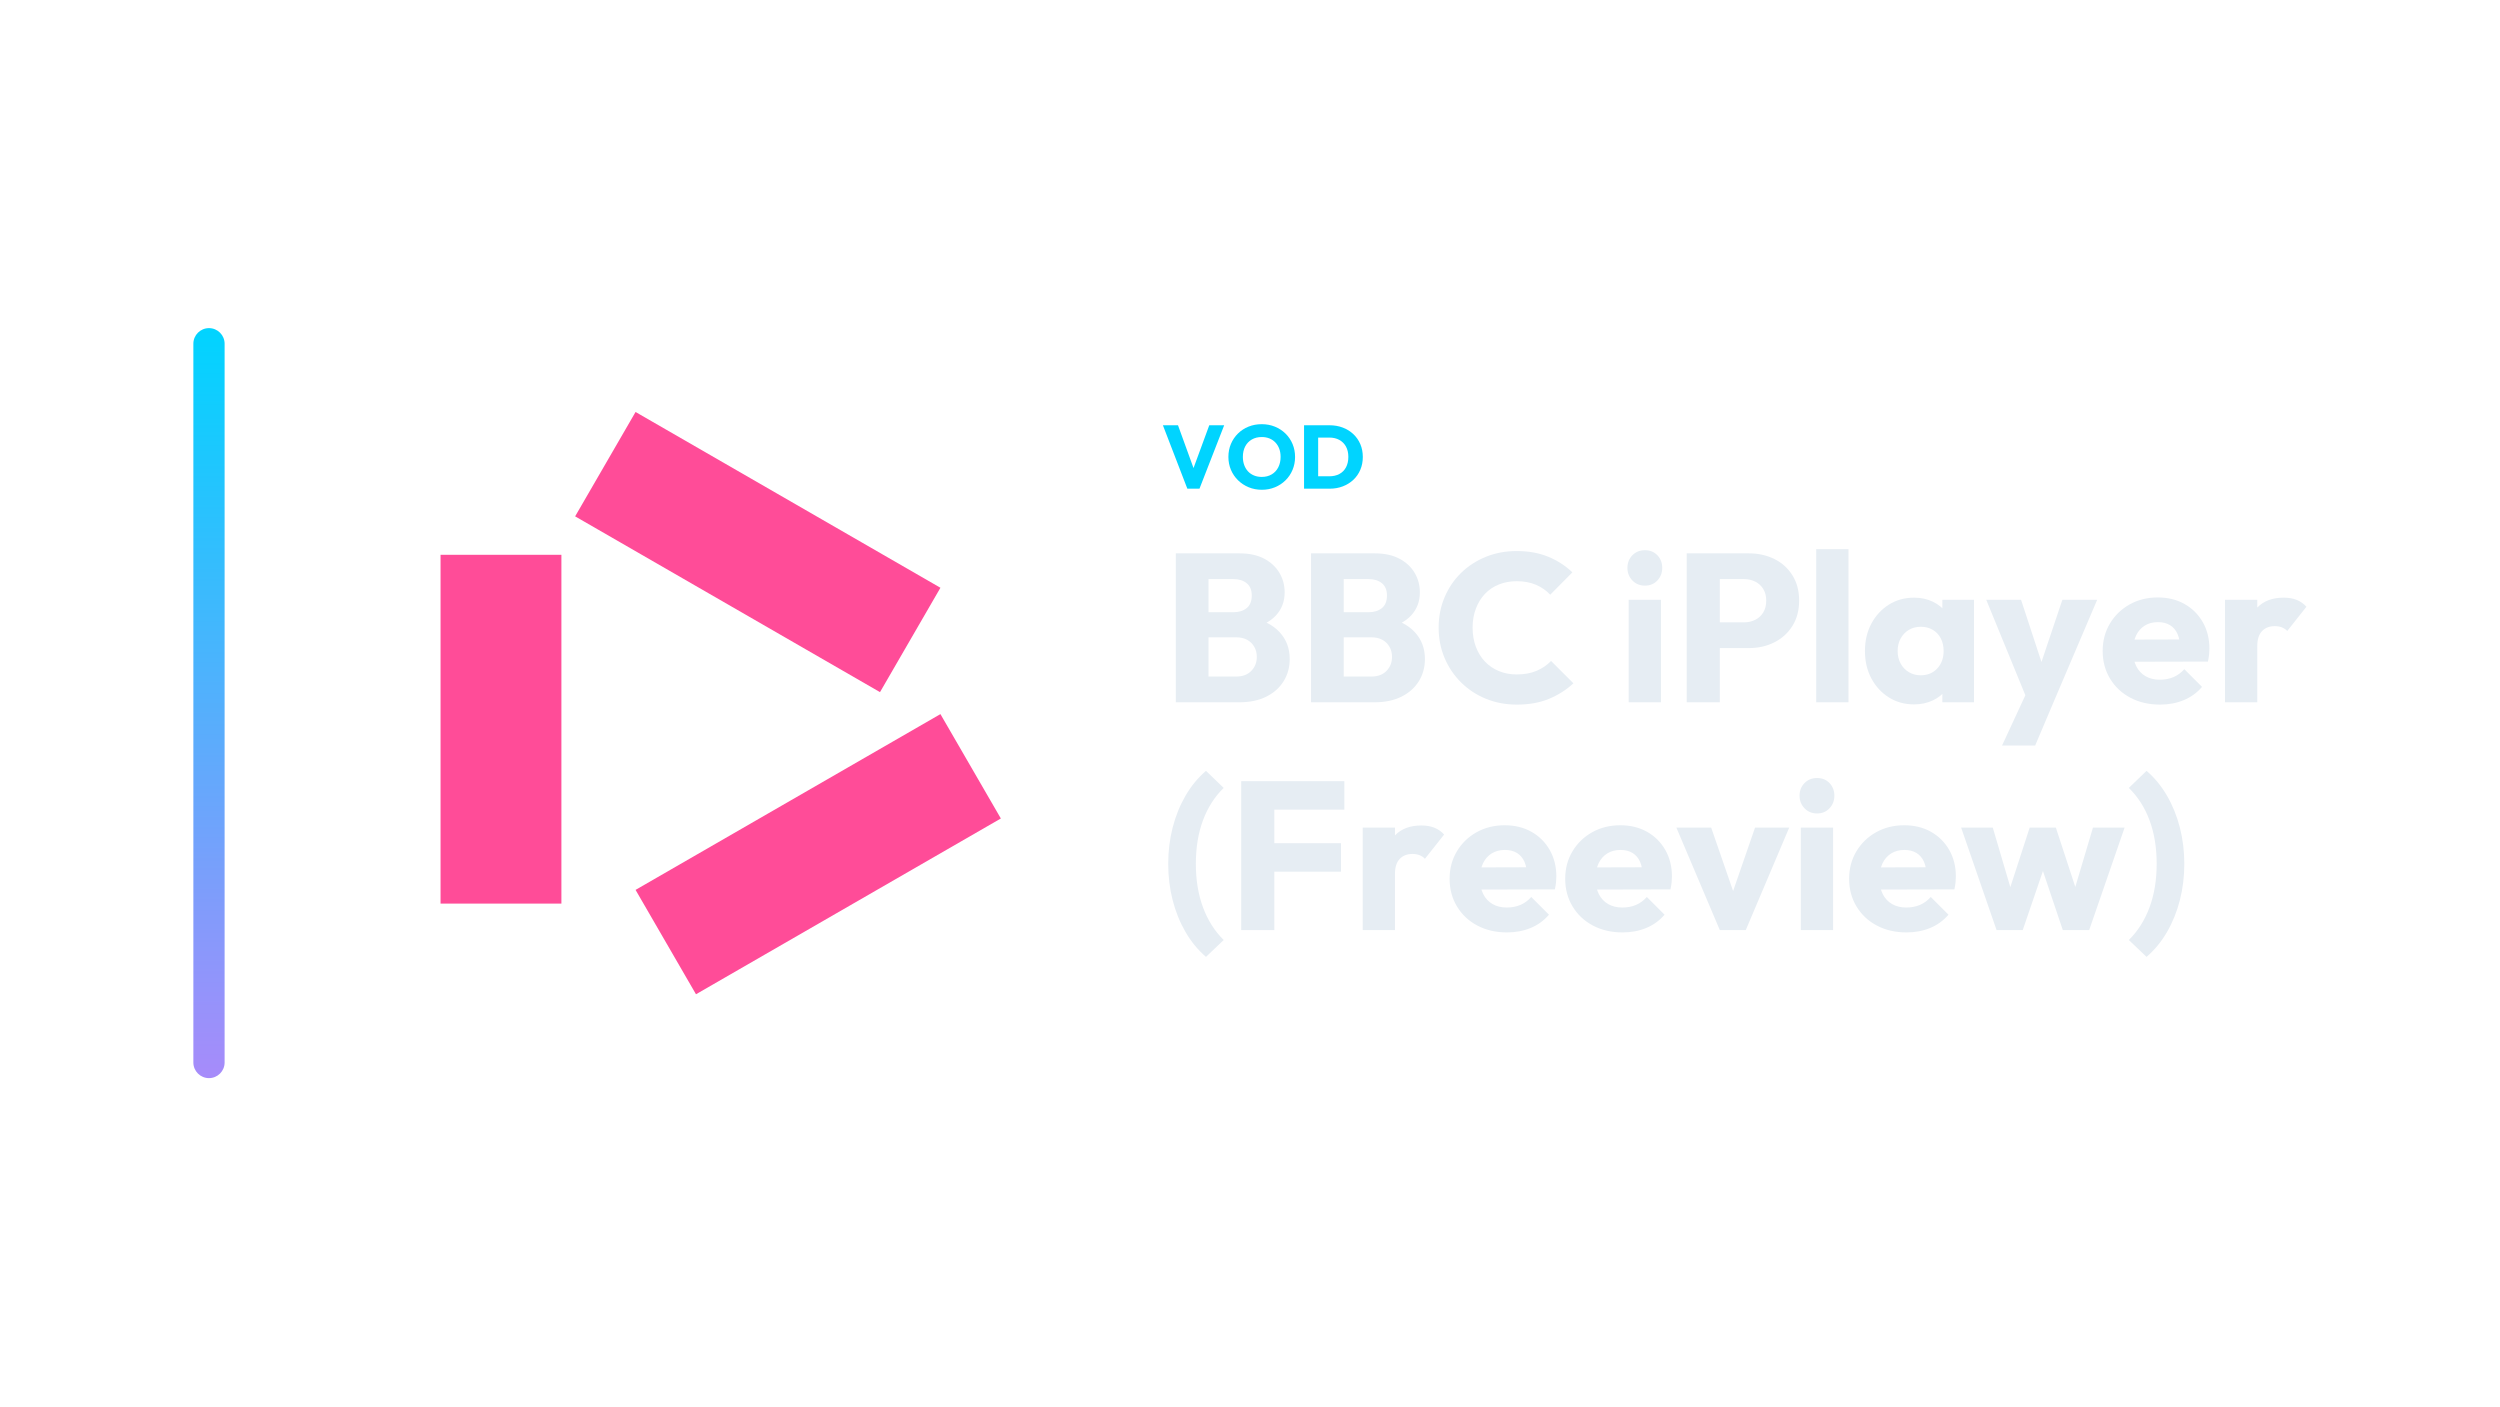
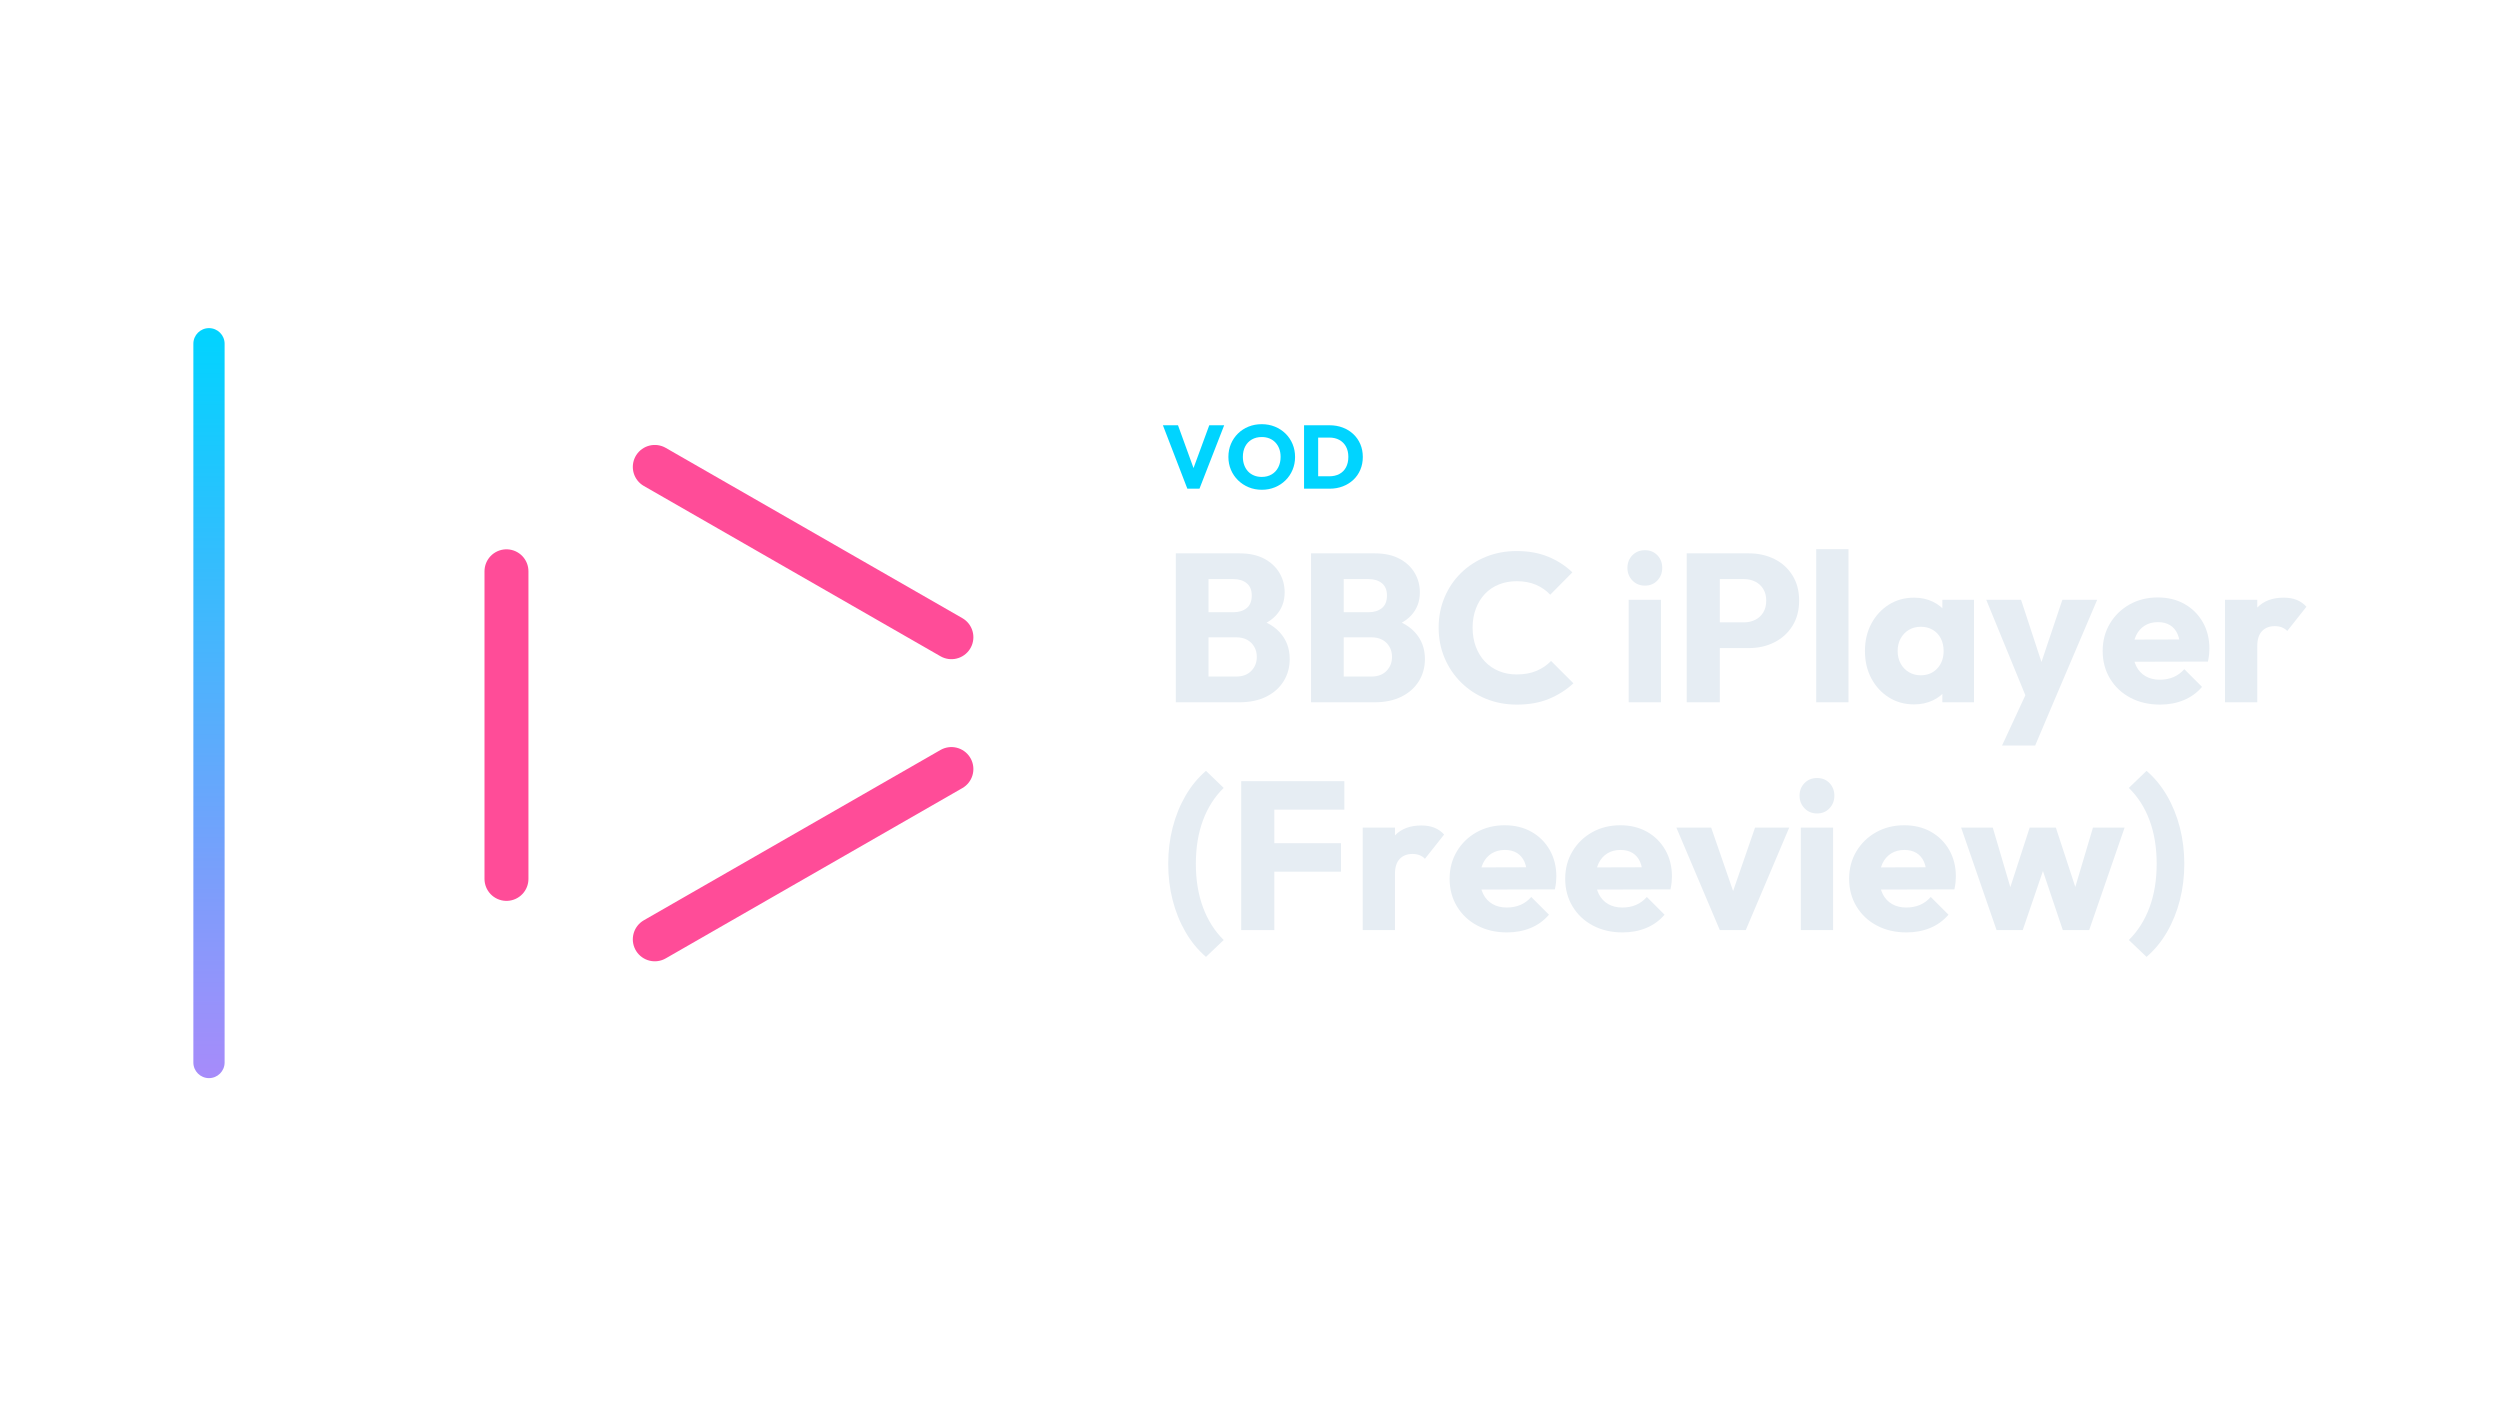
<svg xmlns="http://www.w3.org/2000/svg" width="1280" height="720" viewBox="0 0 1280 720">
  <g transform="translate(29.0,0.0)">
    <defs>
      <linearGradient id="cbRail" x1="0" y1="0" x2="0" y2="1">
        <stop offset="0%" stop-color="#00d4ff" />
        <stop offset="100%" stop-color="#a78bfa" />
      </linearGradient>
    </defs>
    <rect x="70" y="168" width="16" height="384" rx="8.0" fill="url(#cbRail)" />
    <g transform="translate(160,180) scale(0.70312)">
-       <path d="M 52 148 H 140 V 402 H 52 Z M 194 44 L 416 172 L 372 248 L 150 120 Z M 416 264 L 460 340 L 238 468 L 194 392 Z" fill="#FF4C98" stroke="none" />
+       <path d="M 100 160 V 384 M 208 84 L 424 208 M 424 304 L 208 428" fill="none" stroke="#FF4C98" stroke-width="32.0" stroke-linecap="round" stroke-linejoin="round" />
    </g>
    <path d="M578.92 250.21 566.408 217.734H574.136L583.658 244H580.484L590.144 217.734H597.78L585.13 250.21Z" fill="#00d4ff" stroke="none" />
    <path d="M617.1 250.762Q613.42 250.762 610.315 249.474Q607.21 248.186 604.864 245.886Q602.518 243.586 601.23 240.527Q599.942 237.468 599.942 233.926Q599.942 230.338 601.23 227.302Q602.518 224.266 604.818 221.989Q607.118 219.712 610.223 218.447Q613.328 217.182 617.008 217.182Q620.642 217.182 623.747 218.447Q626.852 219.712 629.175 221.989Q631.498 224.266 632.786 227.325Q634.074 230.384 634.074 233.972Q634.074 237.514 632.786 240.573Q631.498 243.632 629.198 245.909Q626.898 248.186 623.793 249.474Q620.688 250.762 617.1 250.762ZM617.008 244.184Q619.906 244.184 622.091 242.896Q624.276 241.608 625.472 239.285Q626.668 236.962 626.668 233.926Q626.668 231.626 625.978 229.763Q625.288 227.9 624.0 226.543Q622.712 225.186 620.941 224.473Q619.17 223.76 617.008 223.76Q614.11 223.76 611.925 225.025Q609.74 226.29 608.544 228.567Q607.348 230.844 607.348 233.926Q607.348 236.226 608.038 238.112Q608.728 239.998 609.993 241.355Q611.258 242.712 613.052 243.448Q614.846 244.184 617.008 244.184Z" fill="#00d4ff" stroke="none" />
    <path d="M643.55 250.21V243.862H651.6Q654.544 243.862 656.752 242.689Q658.96 241.516 660.156 239.262Q661.352 237.008 661.352 233.926Q661.352 230.844 660.133 228.636Q658.914 226.428 656.729 225.232Q654.544 224.036 651.6 224.036H643.32V217.734H651.692Q655.372 217.734 658.477 218.907Q661.582 220.08 663.905 222.265Q666.228 224.45 667.493 227.417Q668.758 230.384 668.758 233.972Q668.758 237.514 667.493 240.504Q666.228 243.494 663.928 245.656Q661.628 247.818 658.523 249.014Q655.418 250.21 651.784 250.21ZM638.674 250.21V217.734H645.896V250.21Z" fill="#00d4ff" stroke="none" />
    <path d="M585.976 359.57V346.394H603.904Q608.872 346.394 611.68 343.478Q614.488 340.562 614.488 336.35Q614.488 333.434 613.192 331.166Q611.896 328.898 609.574 327.602Q607.252 326.306 603.904 326.306H585.976V313.454H602.5Q606.712 313.454 609.304 311.348Q611.896 309.242 611.896 304.922Q611.896 300.71 609.304 298.604Q606.712 296.498 602.5 296.498H585.976V283.322H605.74Q613.084 283.322 618.214 286.022Q623.344 288.722 626.044 293.258Q628.744 297.794 628.744 303.302Q628.744 310.322 624.208 315.182Q619.672 320.042 610.816 321.878L611.248 316.154Q620.86 317.99 626.098 323.606Q631.336 329.222 631.336 337.43Q631.336 343.694 628.258 348.716Q625.18 353.738 619.402 356.654Q613.624 359.57 605.524 359.57ZM573.016 359.57V283.322H589.756V359.57Z" fill="#E6EDF3" stroke="none" />
    <path d="M655.204 359.57V346.394H673.132Q678.1 346.394 680.908 343.478Q683.716 340.562 683.716 336.35Q683.716 333.434 682.42 331.166Q681.124 328.898 678.802 327.602Q676.48 326.306 673.132 326.306H655.204V313.454H671.728Q675.94 313.454 678.532 311.348Q681.124 309.242 681.124 304.922Q681.124 300.71 678.532 298.604Q675.94 296.498 671.728 296.498H655.204V283.322H674.968Q682.312 283.322 687.442 286.022Q692.572 288.722 695.272 293.258Q697.972 297.794 697.972 303.302Q697.972 310.322 693.436 315.182Q688.9 320.042 680.044 321.878L680.476 316.154Q690.088 317.99 695.326 323.606Q700.564 329.222 700.564 337.43Q700.564 343.694 697.486 348.716Q694.408 353.738 688.63 356.654Q682.852 359.57 674.752 359.57ZM642.244 359.57V283.322H658.984V359.57Z" fill="#E6EDF3" stroke="none" />
    <path d="M747.652 360.758Q739.12 360.758 731.83 357.788Q724.54 354.818 719.086 349.418Q713.632 344.018 710.608 336.836Q707.584 329.654 707.584 321.338Q707.584 313.022 710.608 305.84Q713.632 298.658 719.032 293.366Q724.432 288.074 731.722 285.104Q739.012 282.134 747.544 282.134Q756.616 282.134 763.69 285.05Q770.764 287.966 776.056 293.042L764.716 304.49Q761.692 301.25 757.426 299.414Q753.16 297.578 747.544 297.578Q742.576 297.578 738.418 299.252Q734.26 300.926 731.29 304.058Q728.32 307.19 726.646 311.618Q724.972 316.046 724.972 321.338Q724.972 326.738 726.646 331.166Q728.32 335.594 731.29 338.726Q734.26 341.858 738.418 343.586Q742.576 345.314 747.544 345.314Q753.376 345.314 757.696 343.478Q762.016 341.642 765.148 338.402L776.596 349.85Q771.088 354.926 764.014 357.842Q756.94 360.758 747.652 360.758Z" fill="#E6EDF3" stroke="none" />
    <path d="M804.892 359.57V307.082H821.416V359.57ZM813.208 299.846Q809.32 299.846 806.782 297.2Q804.244 294.554 804.244 290.774Q804.244 286.886 806.782 284.294Q809.32 281.702 813.208 281.702Q817.096 281.702 819.58 284.294Q822.064 286.886 822.064 290.774Q822.064 294.554 819.58 297.2Q817.096 299.846 813.208 299.846Z" fill="#E6EDF3" stroke="none" />
    <path d="M847.552 331.814V318.638H863.968Q867.1 318.638 869.692 317.342Q872.284 316.046 873.796 313.562Q875.308 311.078 875.308 307.514Q875.308 304.058 873.796 301.574Q872.284 299.09 869.692 297.794Q867.1 296.498 863.968 296.498H847.552V283.322H866.452Q873.688 283.322 879.52 286.238Q885.352 289.154 888.754 294.608Q892.156 300.062 892.156 307.514Q892.156 314.966 888.754 320.42Q885.352 325.874 879.52 328.844Q873.688 331.814 866.452 331.814ZM834.592 359.57V283.322H851.548V359.57Z" fill="#E6EDF3" stroke="none" />
    <path d="M900.904 359.57V281.162H917.428V359.57Z" fill="#E6EDF3" stroke="none" />
    <path d="M951.016 360.65Q943.78 360.65 938.11 357.086Q932.44 353.522 929.146 347.366Q925.852 341.21 925.852 333.326Q925.852 325.442 929.146 319.286Q932.44 313.13 938.11 309.566Q943.78 306.002 951.016 306.002Q956.308 306.002 960.574 308.054Q964.84 310.106 967.54 313.724Q970.24 317.342 970.564 321.986V344.666Q970.24 349.31 967.594 352.928Q964.948 356.546 960.628 358.598Q956.308 360.65 951.016 360.65ZM954.364 345.746Q959.656 345.746 962.896 342.236Q966.136 338.726 966.136 333.326Q966.136 329.654 964.678 326.846Q963.22 324.038 960.574 322.472Q957.928 320.906 954.472 320.906Q951.016 320.906 948.37 322.472Q945.724 324.038 944.158 326.846Q942.592 329.654 942.592 333.326Q942.592 336.89 944.104 339.698Q945.616 342.506 948.316 344.126Q951.016 345.746 954.364 345.746ZM965.488 359.57V345.422L967.972 332.678L965.488 319.934V307.082H981.688V359.57Z" fill="#E6EDF3" stroke="none" />
    <path d="M1009.552 359.786 987.952 307.082H1005.772L1019.488 348.878H1012.9L1026.94 307.082H1044.76L1022.296 359.786ZM996.052 381.71 1011.82 347.69 1022.296 359.786 1013.008 381.71Z" fill="#E6EDF3" stroke="none" />
    <path d="M1076.944 360.758Q1068.412 360.758 1061.77 357.248Q1055.128 353.738 1051.348 347.474Q1047.568 341.21 1047.568 333.326Q1047.568 325.442 1051.294 319.232Q1055.02 313.022 1061.392 309.458Q1067.764 305.894 1075.756 305.894Q1083.532 305.894 1089.472 309.242Q1095.412 312.59 1098.814 318.53Q1102.216 324.47 1102.216 332.138Q1102.216 333.542 1102.054 335.108Q1101.892 336.674 1101.46 338.726L1056.208 338.834V327.494L1094.44 327.386L1087.312 332.138Q1087.204 327.602 1085.908 324.632Q1084.612 321.662 1082.074 320.096Q1079.536 318.53 1075.864 318.53Q1071.976 318.53 1069.114 320.312Q1066.252 322.094 1064.686 325.334Q1063.12 328.574 1063.12 333.218Q1063.12 337.862 1064.794 341.156Q1066.468 344.45 1069.546 346.232Q1072.624 348.014 1076.836 348.014Q1080.724 348.014 1083.856 346.664Q1086.988 345.314 1089.364 342.614L1098.436 351.686Q1094.548 356.222 1089.04 358.49Q1083.532 360.758 1076.944 360.758Z" fill="#E6EDF3" stroke="none" />
    <path d="M1110.208 359.57V307.082H1126.732V359.57ZM1126.732 330.734 1119.82 325.334Q1121.872 316.154 1126.732 311.078Q1131.592 306.002 1140.232 306.002Q1144.012 306.002 1146.874 307.136Q1149.736 308.27 1151.896 310.646L1142.068 323.066Q1140.988 321.878 1139.368 321.23Q1137.748 320.582 1135.696 320.582Q1131.592 320.582 1129.162 323.12Q1126.732 325.658 1126.732 330.734Z" fill="#E6EDF3" stroke="none" />
    <path d="M588.46 489.926Q582.304 484.634 577.984 477.182Q573.664 469.73 571.396 460.874Q569.128 452.018 569.128 442.298Q569.128 432.578 571.396 423.722Q573.664 414.866 577.984 407.414Q582.304 399.962 588.46 394.67L597.532 403.418Q590.62 410.114 586.948 419.942Q583.276 429.77 583.276 442.298Q583.276 454.718 586.948 464.6Q590.62 474.482 597.532 481.286Z" fill="#E6EDF3" stroke="none" />
    <path d="M606.496 476.21V399.962H623.452V476.21ZM619.456 446.294V431.714H657.58V446.294ZM619.456 414.542V399.962H659.308V414.542Z" fill="#E6EDF3" stroke="none" />
    <path d="M668.704 476.21V423.722H685.228V476.21ZM685.228 447.374 678.316 441.974Q680.368 432.794 685.228 427.718Q690.088 422.642 698.728 422.642Q702.508 422.642 705.37 423.776Q708.232 424.91 710.392 427.286L700.564 439.706Q699.484 438.518 697.864 437.87Q696.244 437.222 694.192 437.222Q690.088 437.222 687.658 439.76Q685.228 442.298 685.228 447.374Z" fill="#E6EDF3" stroke="none" />
    <path d="M742.576 477.398Q734.044 477.398 727.402 473.888Q720.76 470.378 716.98 464.114Q713.2 457.85 713.2 449.966Q713.2 442.082 716.926 435.872Q720.652 429.662 727.024 426.098Q733.396 422.534 741.388 422.534Q749.164 422.534 755.104 425.882Q761.044 429.23 764.446 435.17Q767.848 441.11 767.848 448.778Q767.848 450.182 767.686 451.748Q767.524 453.314 767.092 455.366L721.84 455.474V444.134L760.072 444.026L752.944 448.778Q752.836 444.242 751.54 441.272Q750.244 438.302 747.706 436.736Q745.168 435.17 741.496 435.17Q737.608 435.17 734.746 436.952Q731.884 438.734 730.318 441.974Q728.752 445.214 728.752 449.858Q728.752 454.502 730.426 457.796Q732.1 461.09 735.178 462.872Q738.256 464.654 742.468 464.654Q746.356 464.654 749.488 463.304Q752.62 461.954 754.996 459.254L764.068 468.326Q760.18 472.862 754.672 475.13Q749.164 477.398 742.576 477.398Z" fill="#E6EDF3" stroke="none" />
    <path d="M801.76 477.398Q793.228 477.398 786.586 473.888Q779.944 470.378 776.164 464.114Q772.384 457.85 772.384 449.966Q772.384 442.082 776.11 435.872Q779.836 429.662 786.208 426.098Q792.58 422.534 800.572 422.534Q808.348 422.534 814.288 425.882Q820.228 429.23 823.63 435.17Q827.032 441.11 827.032 448.778Q827.032 450.182 826.87 451.748Q826.708 453.314 826.276 455.366L781.024 455.474V444.134L819.256 444.026L812.128 448.778Q812.02 444.242 810.724 441.272Q809.428 438.302 806.89 436.736Q804.352 435.17 800.68 435.17Q796.792 435.17 793.93 436.952Q791.068 438.734 789.502 441.974Q787.936 445.214 787.936 449.858Q787.936 454.502 789.61 457.796Q791.284 461.09 794.362 462.872Q797.44 464.654 801.652 464.654Q805.54 464.654 808.672 463.304Q811.804 461.954 814.18 459.254L823.252 468.326Q819.364 472.862 813.856 475.13Q808.348 477.398 801.76 477.398Z" fill="#E6EDF3" stroke="none" />
    <path d="M851.548 476.21 829.3 423.722H847.12L862.24 467.462H854.464L869.584 423.722H887.08L864.832 476.21Z" fill="#E6EDF3" stroke="none" />
    <path d="M893.02 476.21V423.722H909.544V476.21ZM901.336 416.486Q897.448 416.486 894.91 413.84Q892.372 411.194 892.372 407.414Q892.372 403.526 894.91 400.934Q897.448 398.342 901.336 398.342Q905.224 398.342 907.708 400.934Q910.192 403.526 910.192 407.414Q910.192 411.194 907.708 413.84Q905.224 416.486 901.336 416.486Z" fill="#E6EDF3" stroke="none" />
    <path d="M947.128 477.398Q938.596 477.398 931.954 473.888Q925.312 470.378 921.532 464.114Q917.752 457.85 917.752 449.966Q917.752 442.082 921.478 435.872Q925.204 429.662 931.576 426.098Q937.948 422.534 945.94 422.534Q953.716 422.534 959.656 425.882Q965.596 429.23 968.998 435.17Q972.4 441.11 972.4 448.778Q972.4 450.182 972.238 451.748Q972.076 453.314 971.644 455.366L926.392 455.474V444.134L964.624 444.026L957.496 448.778Q957.388 444.242 956.092 441.272Q954.796 438.302 952.258 436.736Q949.72 435.17 946.048 435.17Q942.16 435.17 939.298 436.952Q936.436 438.734 934.87 441.974Q933.304 445.214 933.304 449.858Q933.304 454.502 934.978 457.796Q936.652 461.09 939.73 462.872Q942.808 464.654 947.02 464.654Q950.908 464.654 954.04 463.304Q957.172 461.954 959.548 459.254L968.62 468.326Q964.732 472.862 959.224 475.13Q953.716 477.398 947.128 477.398Z" fill="#E6EDF3" stroke="none" />
    <path d="M993.244 476.21 975.1 423.722H991.3L1002.532 461.846L997.78 461.954L1010.2 423.722H1023.592L1036.12 461.954L1031.26 461.846L1042.6 423.722H1058.8L1040.656 476.21H1027.156L1014.952 439.922H1019.056L1006.636 476.21Z" fill="#E6EDF3" stroke="none" />
    <path d="M1070.032 489.926 1060.96 481.286Q1067.872 474.482 1071.544 464.6Q1075.216 454.718 1075.216 442.298Q1075.216 429.77 1071.544 419.942Q1067.872 410.114 1060.96 403.418L1070.032 394.67Q1076.188 399.962 1080.508 407.414Q1084.828 414.866 1087.096 423.722Q1089.364 432.578 1089.364 442.298Q1089.364 452.018 1087.096 460.874Q1084.828 469.73 1080.508 477.182Q1076.188 484.634 1070.032 489.926Z" fill="#E6EDF3" stroke="none" />
  </g>
</svg>
